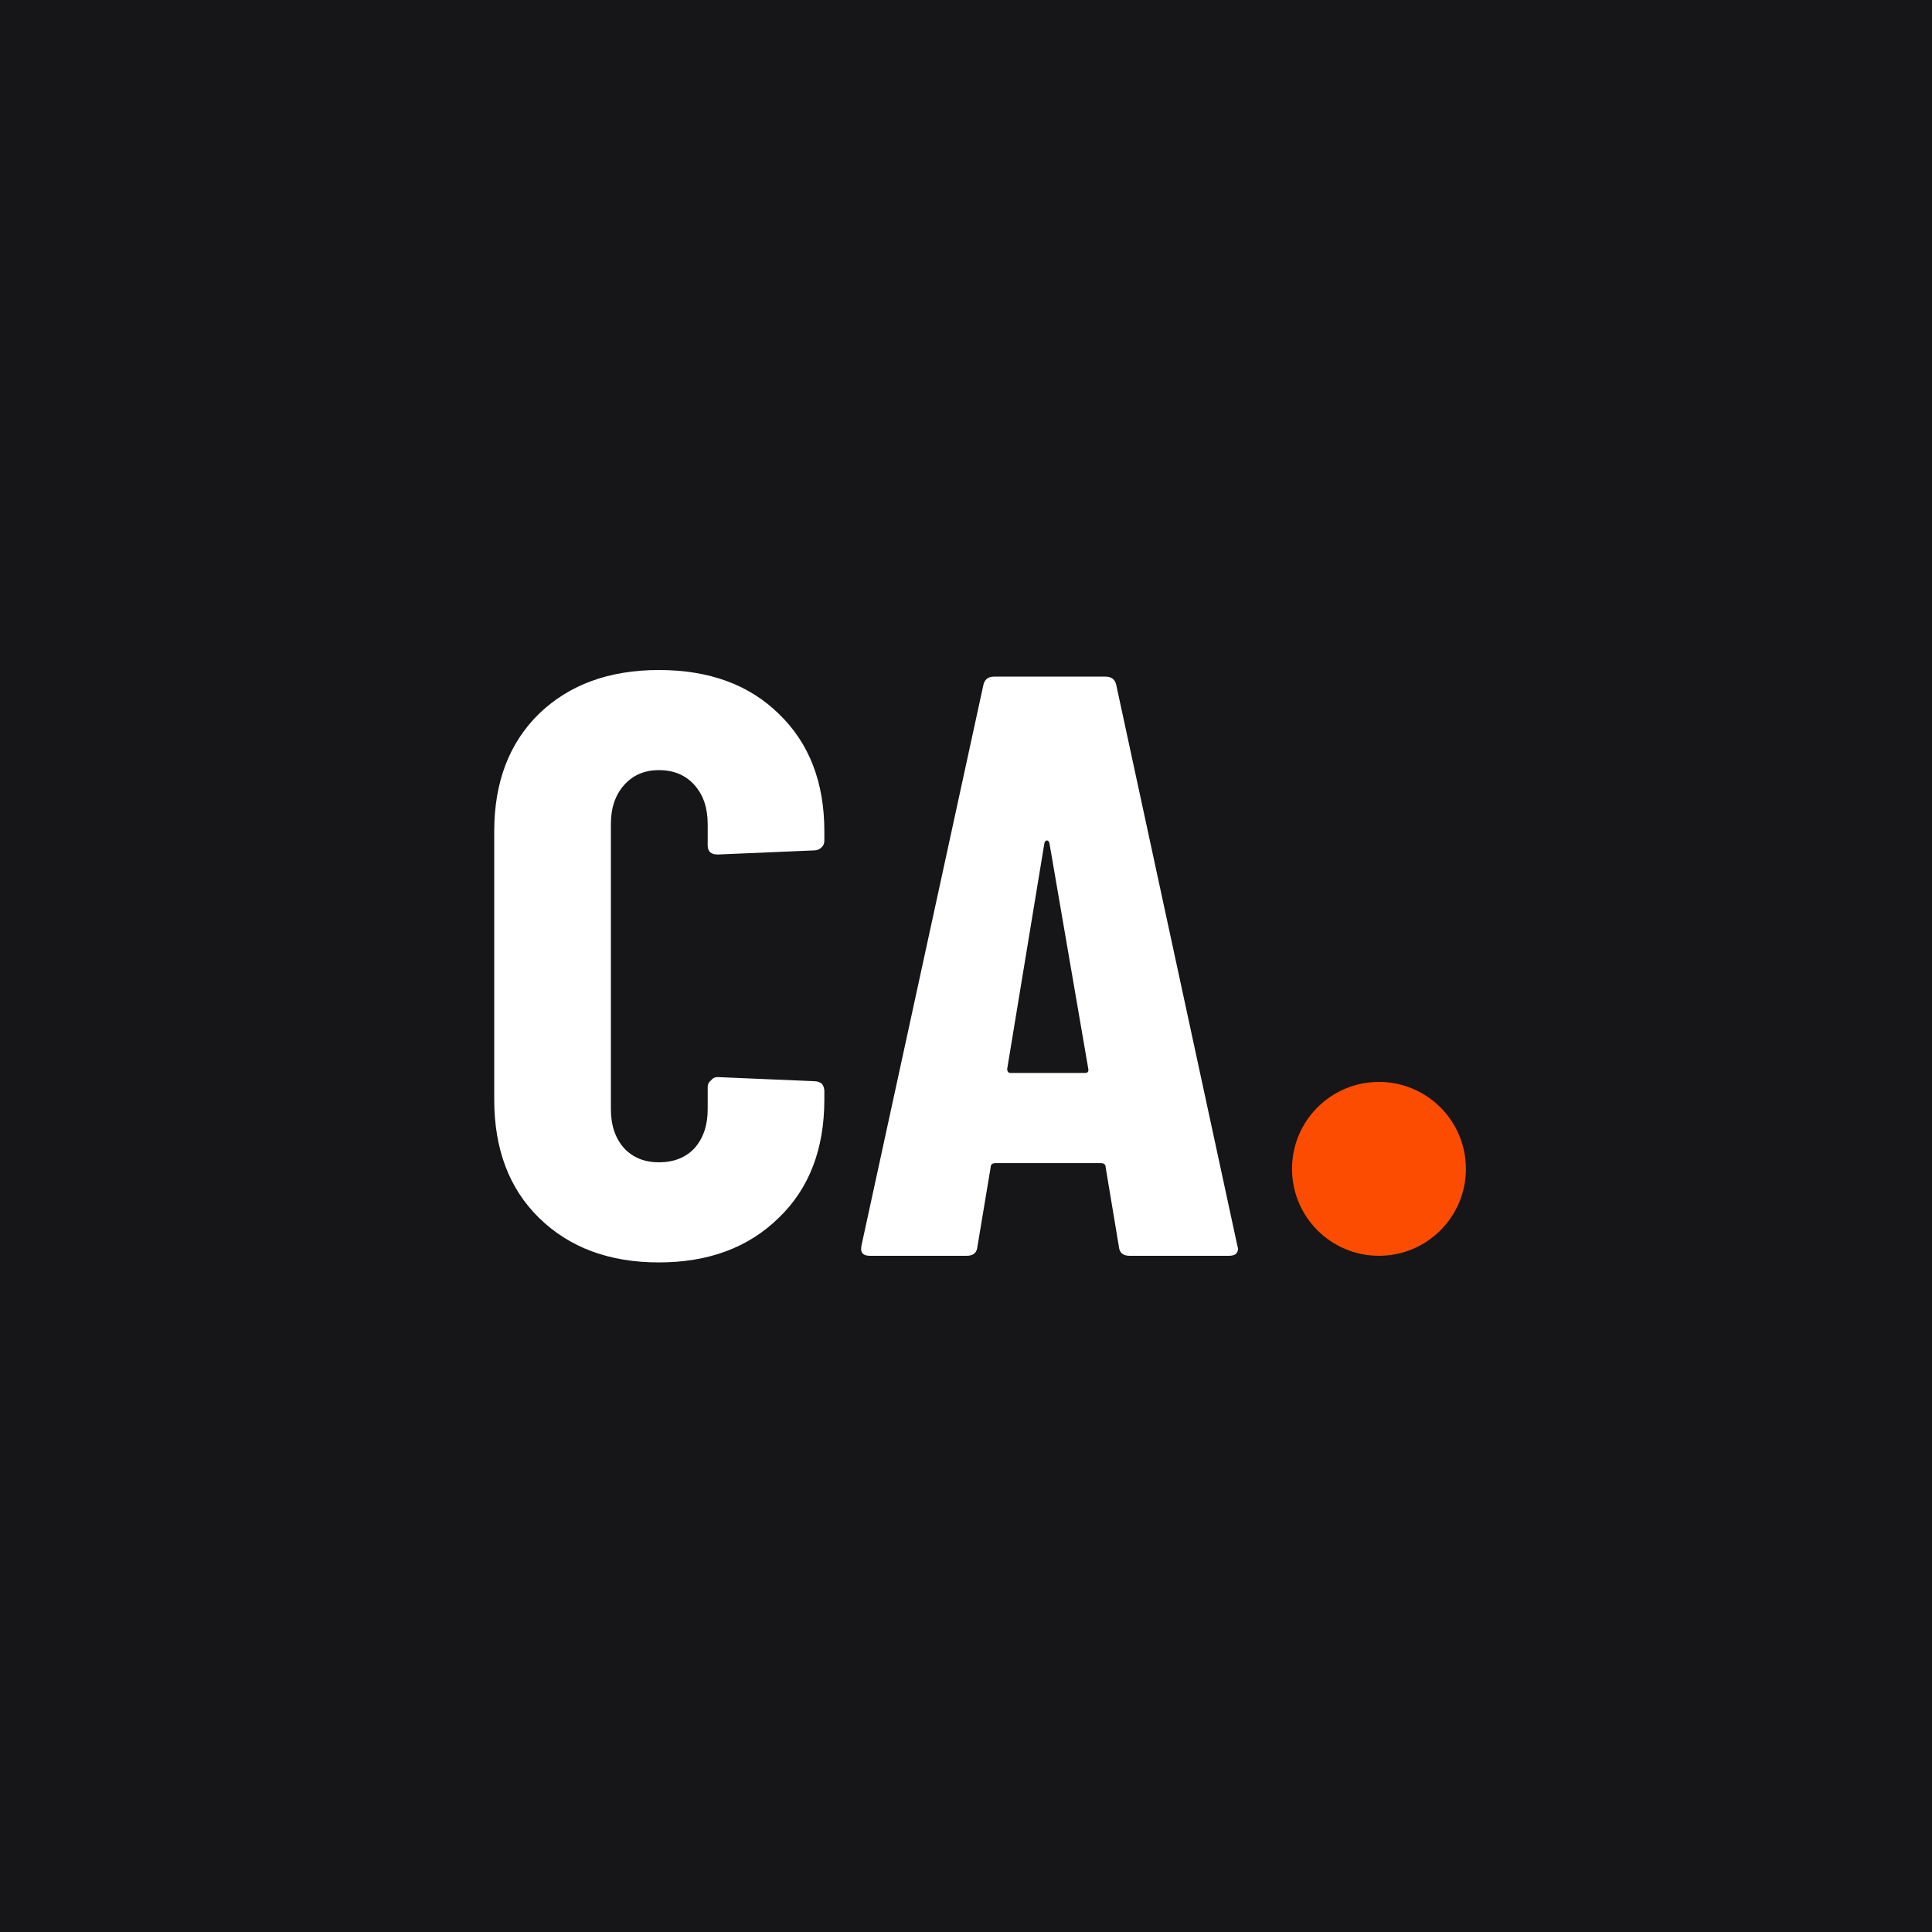
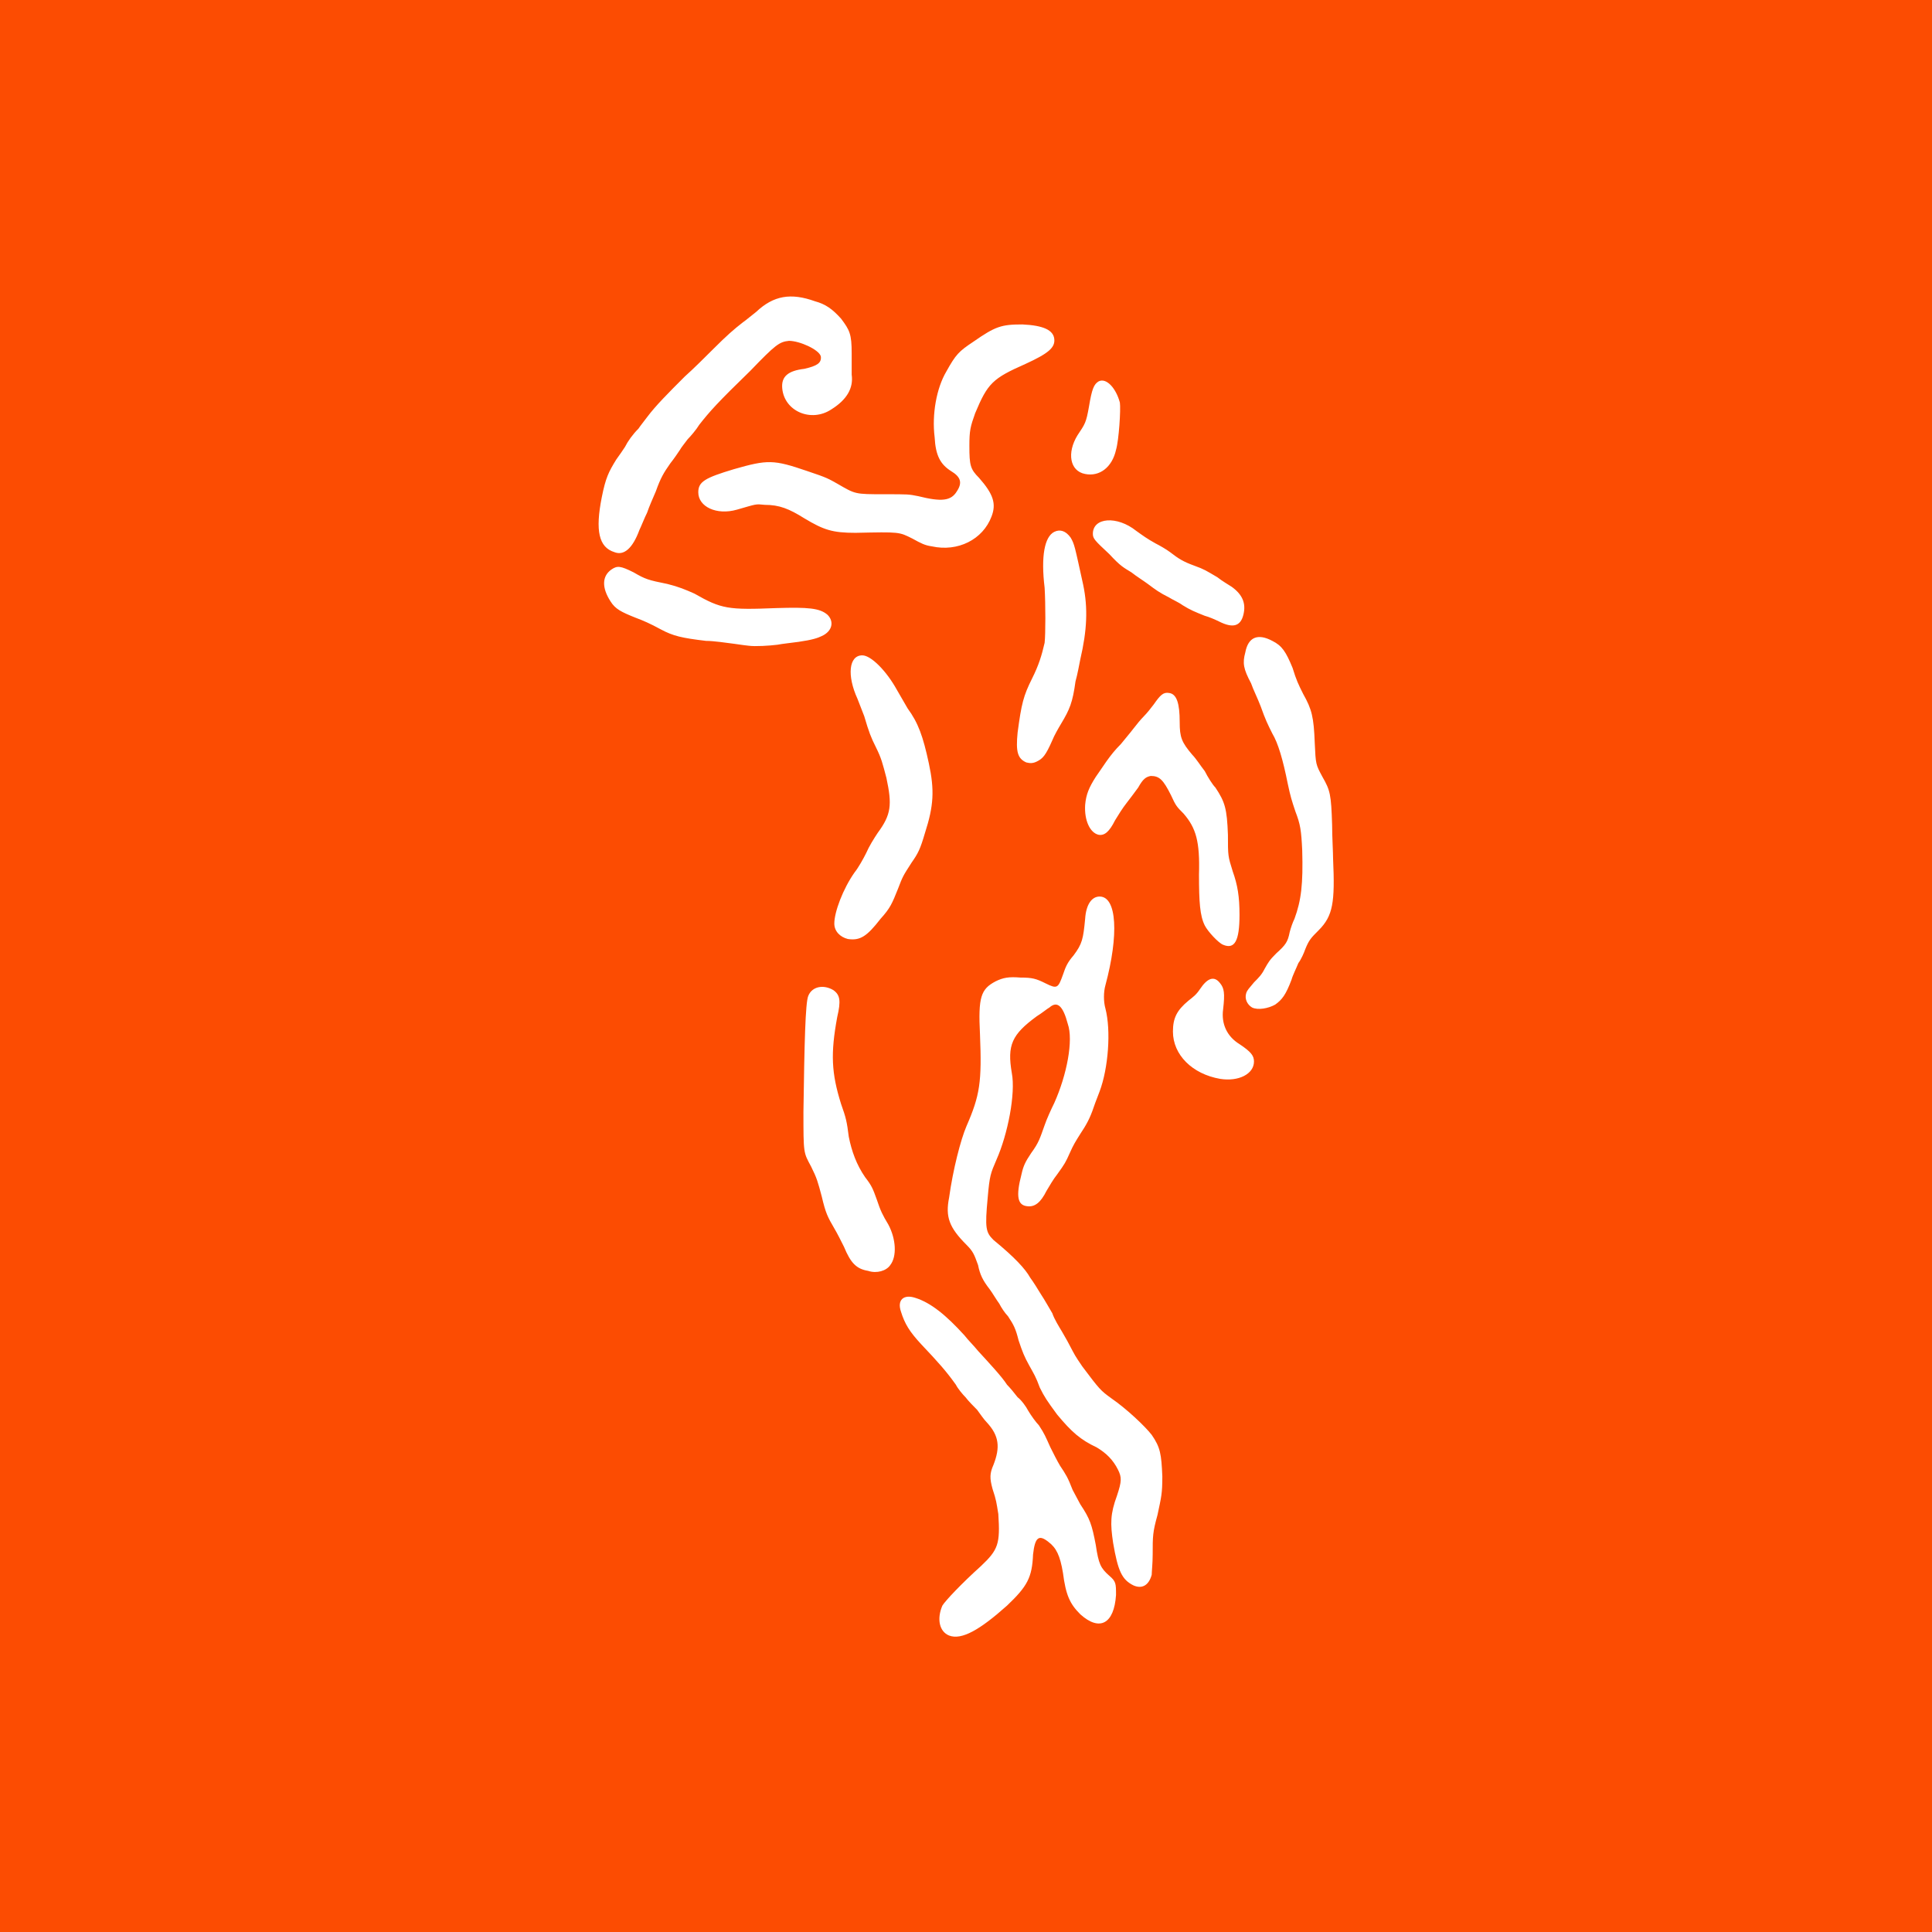
<svg xmlns="http://www.w3.org/2000/svg" viewBox="0 0 100 100">
-   <rect width="100" height="100" fill="#161618" />
-   <g transform="translate(12.5 12.5) scale(0.75)">
-     <path transform="translate(15.5 70) scale(0.0571)" fill="#fff" d="M34 -189V-513Q34 -602 88 -655Q143 -708 233 -708Q324 -708 378 -655Q433 -602 433 -513V-502Q433 -497 430 -494Q426 -490 421 -490L304 -485Q292 -485 292 -496V-522Q292 -551 276 -569Q260 -587 233 -587Q207 -587 191 -569Q175 -551 175 -522V-177Q175 -148 191 -130Q207 -113 233 -113Q260 -113 276 -130Q292 -148 292 -177V-204Q292 -209 296 -212Q299 -216 304 -216L421 -211Q426 -211 430 -208Q433 -204 433 -199V-189Q433 -99 378 -46Q323 8 233 8Q143 8 88 -46Q34 -99 34 -189Z M789 -11 773 -107Q773 -112 767 -112H640Q634 -112 634 -107L618 -11Q617 0 605 0H488Q475 0 478 -13L625 -689Q627 -700 638 -700H773Q784 -700 786 -689L932 -13L933 -9Q933 0 922 0H802Q790 0 789 -11ZM658 -221H748Q753 -221 752 -226L705 -499Q704 -502 702 -502Q700 -502 699 -499L654 -226Q654 -221 658 -221Z" />
-     <circle cx="78.5" cy="64" r="6" fill="#fc4c02" />
-   </g>
+   <rect width="100" height="100" fill="#fc4c02" />
+   <svg x="30.7" y="15" width="38.6" height="70" viewBox="0 0 77.3 140">
+     <path fill-rule="evenodd" fill="#fff" d="M36.9 139.4C35.9 139.0 35.6 137.7 36.2 136.3C36.5 135.8 38.2 134.0 40.2 132.2C42.0 130.5 42.2 129.9 42.0 126.8C41.8 125.6 41.8 125.4 41.4 124.2C41.1 123.1 41.1 122.6 41.5 121.7C42.2 119.9 42.1 118.7 40.8 117.3C40.5 117.0 40.1 116.4 39.8 116.0C39.5 115.7 38.9 115.1 38.6 114.7C38.3 114.4 37.8 113.8 37.6 113.4C36.6 112.0 35.8 111.1 34.0 109.2C32.8 107.9 32.3 107.1 31.9 105.8C31.5 104.6 32.2 104.0 33.4 104.4C35.0 104.9 36.6 106.2 38.5 108.3C38.8 108.7 39.5 109.4 39.9 109.9C41.0 111.1 42.4 112.6 42.9 113.4C43.2 113.7 43.7 114.3 44.0 114.7C44.4 115.0 44.9 115.7 45.1 116.1C45.4 116.6 45.9 117.3 46.2 117.6C46.8 118.5 46.9 118.8 47.4 119.9C47.7 120.5 48.1 121.3 48.4 121.8C49.0 122.7 49.2 123.0 49.7 124.3C49.9 124.7 50.3 125.4 50.5 125.8C51.5 127.3 51.7 127.9 52.1 130.0C52.4 132.0 52.6 132.4 53.5 133.2C54.2 133.8 54.2 134.0 54.2 135.2C54.0 138.2 52.5 139.0 50.5 137.2C49.4 136.1 49.0 135.2 48.7 132.9C48.4 131.1 48.0 130.3 47.2 129.7C46.2 128.9 45.8 129.2 45.6 131.0C45.5 133.4 45.0 134.3 42.9 136.3C40.1 138.8 38.2 139.9 36.9 139.4ZM56.0 134.2C54.8 133.6 54.4 132.7 53.9 129.8C53.6 127.8 53.6 126.8 54.3 124.9C54.8 123.4 54.8 123.0 54.4 122.2C53.9 121.2 53.2 120.5 52.2 119.9C50.5 119.1 49.6 118.3 48.1 116.5C47.0 115.0 46.8 114.7 46.3 113.7C45.9 112.6 45.7 112.3 45.2 111.4C44.7 110.5 44.5 110.0 44.1 108.8C43.8 107.6 43.6 107.2 43.0 106.3C42.7 106.0 42.3 105.4 42.1 105.0C41.8 104.6 41.4 103.9 41.1 103.5C40.4 102.6 40.1 102.0 39.9 101.0C39.5 99.9 39.4 99.6 38.7 98.9C36.9 97.1 36.5 96.0 36.9 94.0C37.3 91.1 38.1 88.0 38.7 86.6C40.1 83.4 40.3 82.0 40.1 77.1C39.9 73.2 40.2 72.4 41.7 71.6C42.5 71.2 43.1 71.1 44.3 71.2C45.5 71.2 45.9 71.3 46.9 71.8C48.1 72.4 48.2 72.3 48.7 70.9C49.0 70.0 49.2 69.6 49.8 68.9C50.7 67.7 50.8 67.2 51.0 65.1C51.1 63.6 51.7 62.8 52.5 62.8C54.3 62.8 54.5 66.8 53.1 72.0C52.9 72.7 52.9 73.7 53.1 74.4C53.7 76.7 53.4 80.6 52.5 83.0C52.4 83.3 52.1 84.0 51.9 84.6C51.5 85.8 51.1 86.5 50.5 87.4C50.0 88.2 49.8 88.5 49.4 89.4C49.0 90.3 48.9 90.5 48.1 91.6C47.7 92.1 47.3 92.8 47.0 93.3C46.4 94.5 45.8 95.0 45.0 94.9C44.0 94.8 43.8 93.9 44.4 91.6C44.6 90.7 44.8 90.3 45.4 89.4C46.2 88.3 46.3 87.9 46.8 86.5C47.0 85.9 47.5 84.8 47.8 84.2C49.1 81.3 49.8 77.7 49.2 76.0C48.7 74.1 48.1 73.6 47.3 74.3C47.1 74.4 46.5 74.9 46.0 75.2C43.4 77.1 42.9 78.2 43.4 81.1C43.8 83.2 43.0 87.4 41.8 90.1C41.2 91.5 41.1 91.7 40.9 94.0C40.6 97.2 40.7 97.6 41.5 98.4C43.7 100.2 44.8 101.4 45.3 102.3C45.6 102.7 46.1 103.5 46.4 104.0C46.8 104.6 47.3 105.5 47.6 106.0C47.8 106.6 48.3 107.4 48.6 107.9C48.9 108.4 49.4 109.3 49.7 109.9C50.0 110.5 50.5 111.2 50.7 111.5C52.5 113.9 52.6 114.0 53.7 114.8C55.3 115.9 57.2 117.7 57.9 118.6C58.8 119.9 58.9 120.6 59.0 122.9C59.0 124.7 58.9 125.0 58.5 126.9C58.0 128.7 58.0 129.1 58.0 131.0C58.0 131.9 57.9 132.8 57.9 133.1C57.6 134.2 56.9 134.6 56.0 134.2ZM28.5 101.6C27.3 101.4 26.7 100.8 26.0 99.1C25.7 98.5 25.3 97.7 25.0 97.2C24.3 96.0 24.1 95.6 23.7 93.9C23.3 92.4 23.2 92.0 22.6 90.8C21.8 89.3 21.8 89.5 21.8 85.1C21.9 78.0 22.0 73.8 22.3 73.1C22.7 72.1 23.9 71.9 24.9 72.5C25.6 73.0 25.7 73.6 25.3 75.3C24.6 79.1 24.7 81.1 25.7 84.3C26.2 85.7 26.3 86.1 26.5 87.7C26.8 89.2 27.3 90.6 28.2 91.9C28.9 92.8 29.0 93.1 29.4 94.2C29.8 95.4 30.0 95.8 30.6 96.8C31.4 98.3 31.5 100.1 30.8 101.0C30.4 101.6 29.4 101.9 28.5 101.6ZM65.0 81.7C62.1 81.2 60.1 79.2 60.1 76.8C60.1 75.4 60.5 74.6 61.7 73.6C62.2 73.2 62.5 73.0 62.9 72.4C63.7 71.2 64.4 71.0 65.0 71.8C65.4 72.3 65.5 72.8 65.3 74.5C65.1 76.0 65.7 77.3 67.0 78.1C68.2 78.9 68.5 79.3 68.5 79.9C68.5 81.2 66.9 82.0 65.0 81.7ZM68.3 74.3C67.8 74.0 67.5 73.4 67.7 72.8C67.8 72.5 68.0 72.3 68.5 71.7C69.0 71.2 69.3 70.9 69.6 70.3C70.0 69.6 70.1 69.4 70.8 68.7C71.8 67.8 72.0 67.5 72.2 66.5C72.3 66.1 72.5 65.5 72.7 65.1C73.4 63.2 73.6 61.5 73.5 58.0C73.4 55.9 73.3 55.3 72.8 54.0C72.4 52.8 72.3 52.5 72.0 51.1C71.5 48.6 71.0 46.9 70.4 45.9C69.9 44.9 69.7 44.5 69.2 43.1C68.9 42.3 68.4 41.3 68.2 40.7C67.4 39.2 67.3 38.6 67.6 37.5C67.9 35.9 68.9 35.5 70.4 36.3C71.4 36.8 71.8 37.4 72.5 39.1C72.9 40.4 73.1 40.8 73.6 41.8C74.5 43.4 74.7 44.2 74.8 46.9C74.9 49.1 74.9 49.1 75.6 50.4C76.4 51.8 76.5 52.2 76.6 55.4C76.6 56.6 76.7 58.2 76.7 58.9C76.9 63.4 76.7 64.8 75.2 66.3C74.4 67.1 74.2 67.3 73.8 68.3C73.7 68.6 73.4 69.3 73.1 69.7C72.9 70.2 72.5 71.0 72.4 71.4C71.8 73.0 71.4 73.5 70.7 74.0C70.0 74.4 68.9 74.6 68.3 74.3ZM65.3 67.8C64.8 67.6 63.7 66.4 63.4 65.8C62.9 64.8 62.8 63.4 62.8 60.5C62.9 57.1 62.5 55.7 61.2 54.2C60.5 53.5 60.4 53.4 59.9 52.3C59.1 50.7 58.7 50.3 57.8 50.3C57.3 50.4 57.0 50.6 56.5 51.5C56.2 51.9 55.7 52.6 55.3 53.1C54.9 53.6 54.4 54.4 54.1 54.9C53.5 56.1 53.0 56.5 52.4 56.4C51.5 56.2 50.9 54.9 51.0 53.3C51.1 52.2 51.4 51.5 52.1 50.4C52.3 50.1 52.8 49.4 53.2 48.8C53.7 48.1 54.1 47.6 54.7 47.0C55.1 46.5 55.7 45.8 56.0 45.4C56.3 45.0 56.8 44.4 57.1 44.1C57.4 43.8 57.8 43.3 58.1 42.9C58.8 41.9 59.1 41.6 59.7 41.7C60.5 41.8 60.8 42.8 60.8 44.7C60.8 46.3 61.0 46.8 62.1 48.1C62.5 48.5 63.0 49.3 63.4 49.8C63.7 50.4 64.2 51.2 64.5 51.5C65.5 53.0 65.7 53.7 65.8 56.4C65.8 58.6 65.8 58.6 66.3 60.2C66.8 61.6 67.0 62.8 67.0 64.7C67.0 67.4 66.5 68.3 65.3 67.8ZM26.4 67.2C25.6 67.0 25.0 66.4 25.0 65.6C25.0 64.4 25.9 62.0 27.1 60.3C27.5 59.8 28.0 58.9 28.3 58.3C28.6 57.6 29.1 56.8 29.5 56.2C30.9 54.3 31.0 53.3 30.4 50.5C30.0 49.0 29.9 48.5 29.3 47.3C28.8 46.3 28.6 45.8 28.1 44.1C27.9 43.6 27.6 42.8 27.4 42.3C26.3 39.9 26.5 37.8 27.9 37.8C28.8 37.8 30.4 39.4 31.5 41.4C31.8 41.9 32.3 42.8 32.6 43.3C33.7 44.8 34.2 46.2 34.8 49.0C35.4 51.8 35.3 53.4 34.4 56.2C33.9 57.9 33.7 58.3 33.0 59.3C32.1 60.7 32.1 60.7 31.6 62.0C31.0 63.5 30.8 64.0 29.8 65.1C28.4 66.9 27.7 67.4 26.4 67.2ZM44.9 48.9C44.0 48.5 43.8 47.8 44.0 45.8C44.4 42.8 44.6 42.0 45.5 40.2C46.2 38.8 46.5 37.8 46.8 36.5C46.9 35.6 46.9 32.5 46.8 30.8C46.4 27.5 46.8 25.5 47.8 25.0C48.4 24.7 49.0 24.9 49.5 25.6C49.9 26.3 49.9 26.4 50.8 30.5C51.3 32.9 51.2 35.2 50.5 38.2C50.4 38.7 50.2 39.8 50.0 40.5C49.7 42.7 49.4 43.4 48.5 44.9C48.2 45.4 47.8 46.1 47.6 46.6C46.9 48.2 46.6 48.5 46.0 48.8C45.6 49.0 45.3 49.0 44.9 48.9ZM16.1 36.8C16.0 36.8 15.3 36.7 14.6 36.6C13.8 36.5 12.5 36.3 11.7 36.3C9.2 36.0 8.3 35.8 7.0 35.1C5.9 34.5 5.2 34.2 4.4 33.9C2.9 33.3 2.3 33.0 1.8 32.2C0.9 30.8 0.9 29.6 1.9 28.9C2.5 28.5 2.8 28.5 4.2 29.2C5.4 29.9 5.7 30.0 7.7 30.4C8.9 30.7 9.6 31.0 10.5 31.4C13.3 33.0 14.0 33.1 19.0 32.9C22.3 32.8 23.5 32.9 24.3 33.6C25.0 34.3 24.8 35.3 23.7 35.8C23.3 36.0 22.7 36.2 21.3 36.4C20.6 36.5 19.6 36.6 19.1 36.7C18.3 36.8 16.8 36.9 16.1 36.8ZM64.9 34.3C64.5 34.1 63.8 33.8 63.4 33.7C62.4 33.3 61.9 33.1 61.1 32.6C60.7 32.3 60.0 32.0 59.7 31.8C58.7 31.3 58.3 31.0 57.5 30.4C57.1 30.1 56.3 29.6 55.8 29.2C55.0 28.7 54.7 28.6 53.5 27.3C52.0 25.9 51.8 25.7 51.8 25.2C51.8 23.5 54.3 23.3 56.3 24.9C57.0 25.4 57.4 25.7 58.3 26.2C58.7 26.4 59.4 26.8 59.8 27.1C60.7 27.8 61.2 28.1 62.3 28.5C63.4 28.9 63.5 29.0 64.7 29.7C65.2 30.1 65.9 30.5 66.2 30.7C67.3 31.5 67.7 32.4 67.4 33.6C67.1 34.8 66.3 35.0 64.9 34.3ZM2.2 27.1C0.6 26.6 0.2 24.9 0.9 21.4C1.3 19.4 1.6 18.8 2.4 17.5C2.7 17.1 3.1 16.5 3.3 16.2C3.6 15.6 4.1 14.9 4.7 14.3C4.9 14.0 5.3 13.5 5.6 13.1C6.5 11.9 7.8 10.6 9.5 8.9C10.4 8.1 11.7 6.8 12.4 6.1C13.9 4.6 14.6 4.0 15.5 3.3C15.8 3.1 16.5 2.5 16.9 2.2C18.7 0.5 20.5 0.2 23.0 1.1C24.1 1.4 24.8 1.9 25.7 2.9C26.6 4.1 26.8 4.5 26.8 6.5C26.8 7.3 26.8 8.3 26.8 8.7C27.0 10.1 26.3 11.3 24.7 12.3C22.6 13.7 19.8 12.5 19.6 10.1C19.5 8.9 20.2 8.3 21.9 8.1C23.2 7.8 23.7 7.5 23.6 6.8C23.4 6.1 21.4 5.2 20.3 5.2C19.3 5.3 18.9 5.6 16.3 8.3C12.9 11.6 12.1 12.5 11.0 13.9C10.7 14.4 10.1 15.1 9.8 15.4C9.5 15.8 9.1 16.3 9.0 16.5C8.8 16.8 8.4 17.4 8.0 17.9C7.3 18.9 7.0 19.4 6.5 20.8C6.2 21.5 5.8 22.4 5.6 23.0C5.3 23.6 5.0 24.4 4.8 24.8C4.1 26.7 3.2 27.5 2.2 27.1ZM35.1 26.5C34.4 26.4 34.0 26.2 33.1 25.7C31.7 25.0 31.8 25.0 27.2 25.1C24.8 25.1 23.9 24.8 21.9 23.6C20.3 22.6 19.3 22.2 17.8 22.2C16.8 22.1 17.0 22.1 14.9 22.7C12.8 23.3 10.9 22.4 10.9 20.9C10.9 19.8 11.6 19.4 14.6 18.5C18.1 17.5 18.7 17.5 22.2 18.7C24.3 19.4 24.4 19.5 25.3 20.0C27.2 21.1 27.1 21.1 30.2 21.1C32.7 21.1 32.7 21.1 33.7 21.3C36.1 21.9 37.1 21.8 37.7 20.8C38.3 19.9 38.1 19.3 37.1 18.7C36.0 18.0 35.5 17.1 35.4 15.2C35.1 12.8 35.6 10.1 36.6 8.4C37.6 6.6 37.9 6.3 39.4 5.3C41.7 3.7 42.3 3.5 44.5 3.5C46.7 3.6 47.7 4.1 47.8 5.0C47.9 5.9 47.2 6.5 44.8 7.6C41.4 9.1 40.9 9.6 39.6 12.7C39.1 14.1 39.0 14.5 39.0 16.1C39.0 18.1 39.1 18.5 40.0 19.4C41.5 21.1 41.8 22.1 41.3 23.4C40.4 25.8 37.8 27.1 35.1 26.5ZM51.0 19.0C49.4 18.7 49.1 16.8 50.2 15.0C51.0 13.8 51.1 13.7 51.4 12.0C51.7 10.2 51.9 9.7 52.4 9.4C53.2 9.0 54.2 10.1 54.6 11.6C54.7 12.3 54.5 15.5 54.2 16.5C53.8 18.3 52.5 19.3 51.0 19.0Z" />
+   </svg>
</svg>
